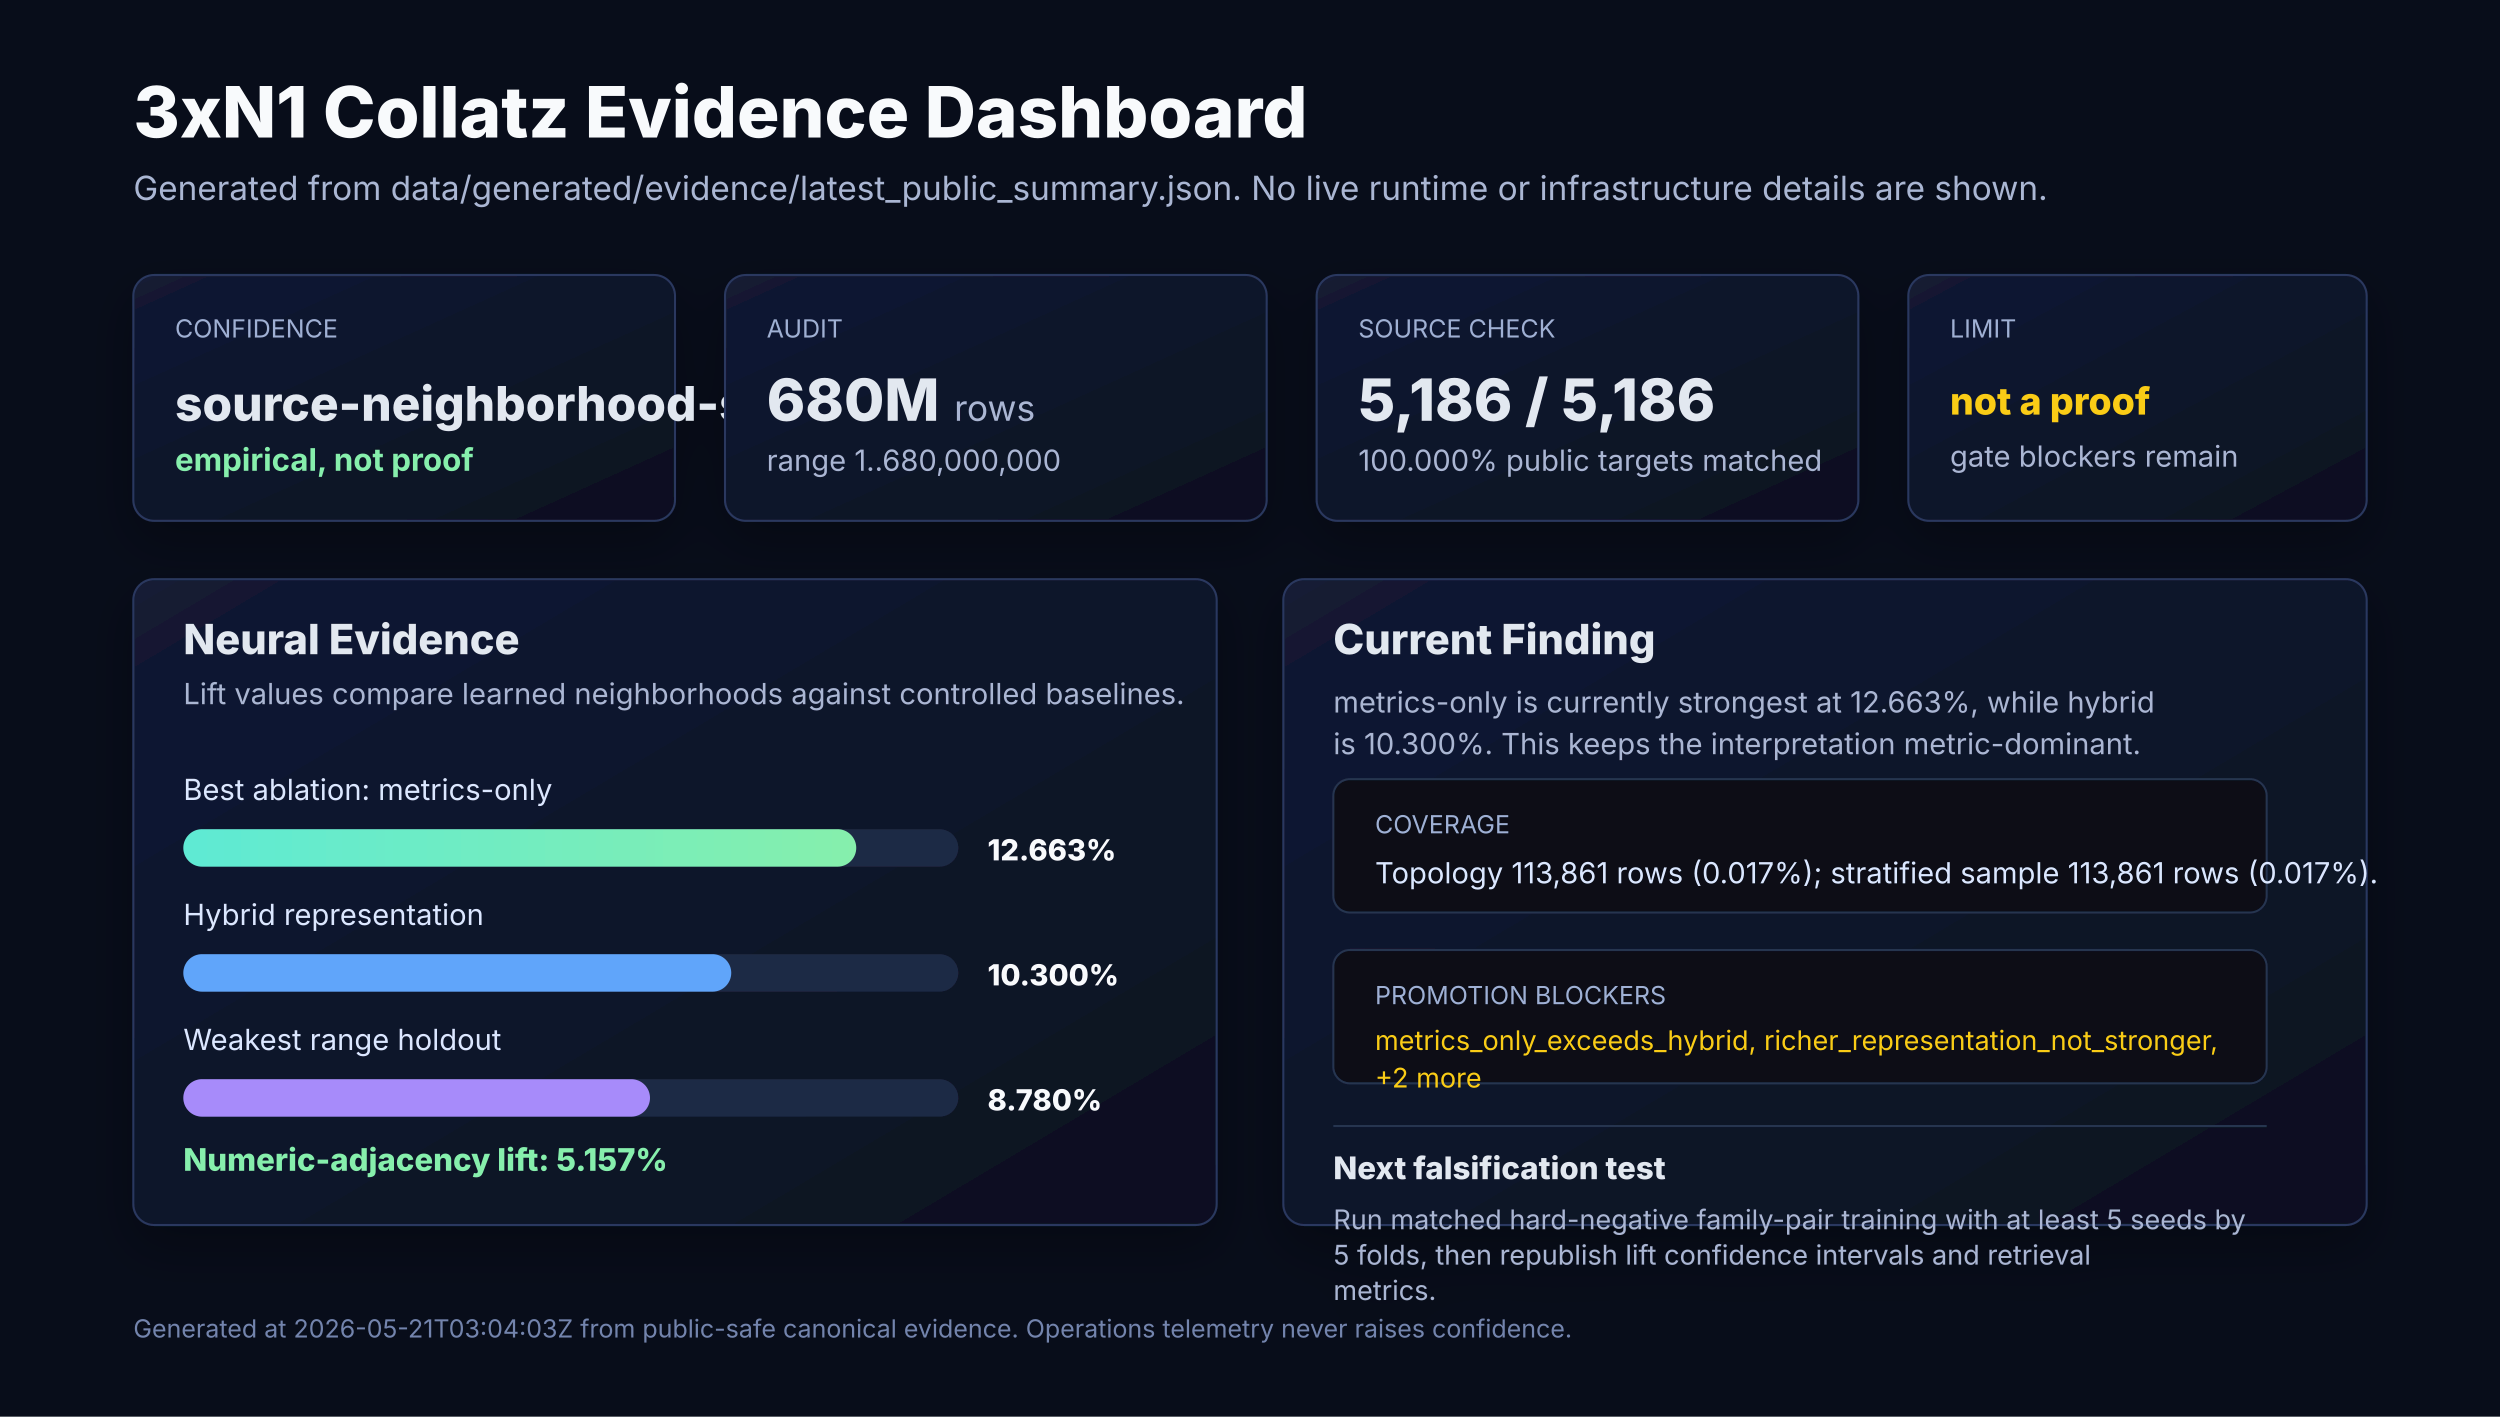
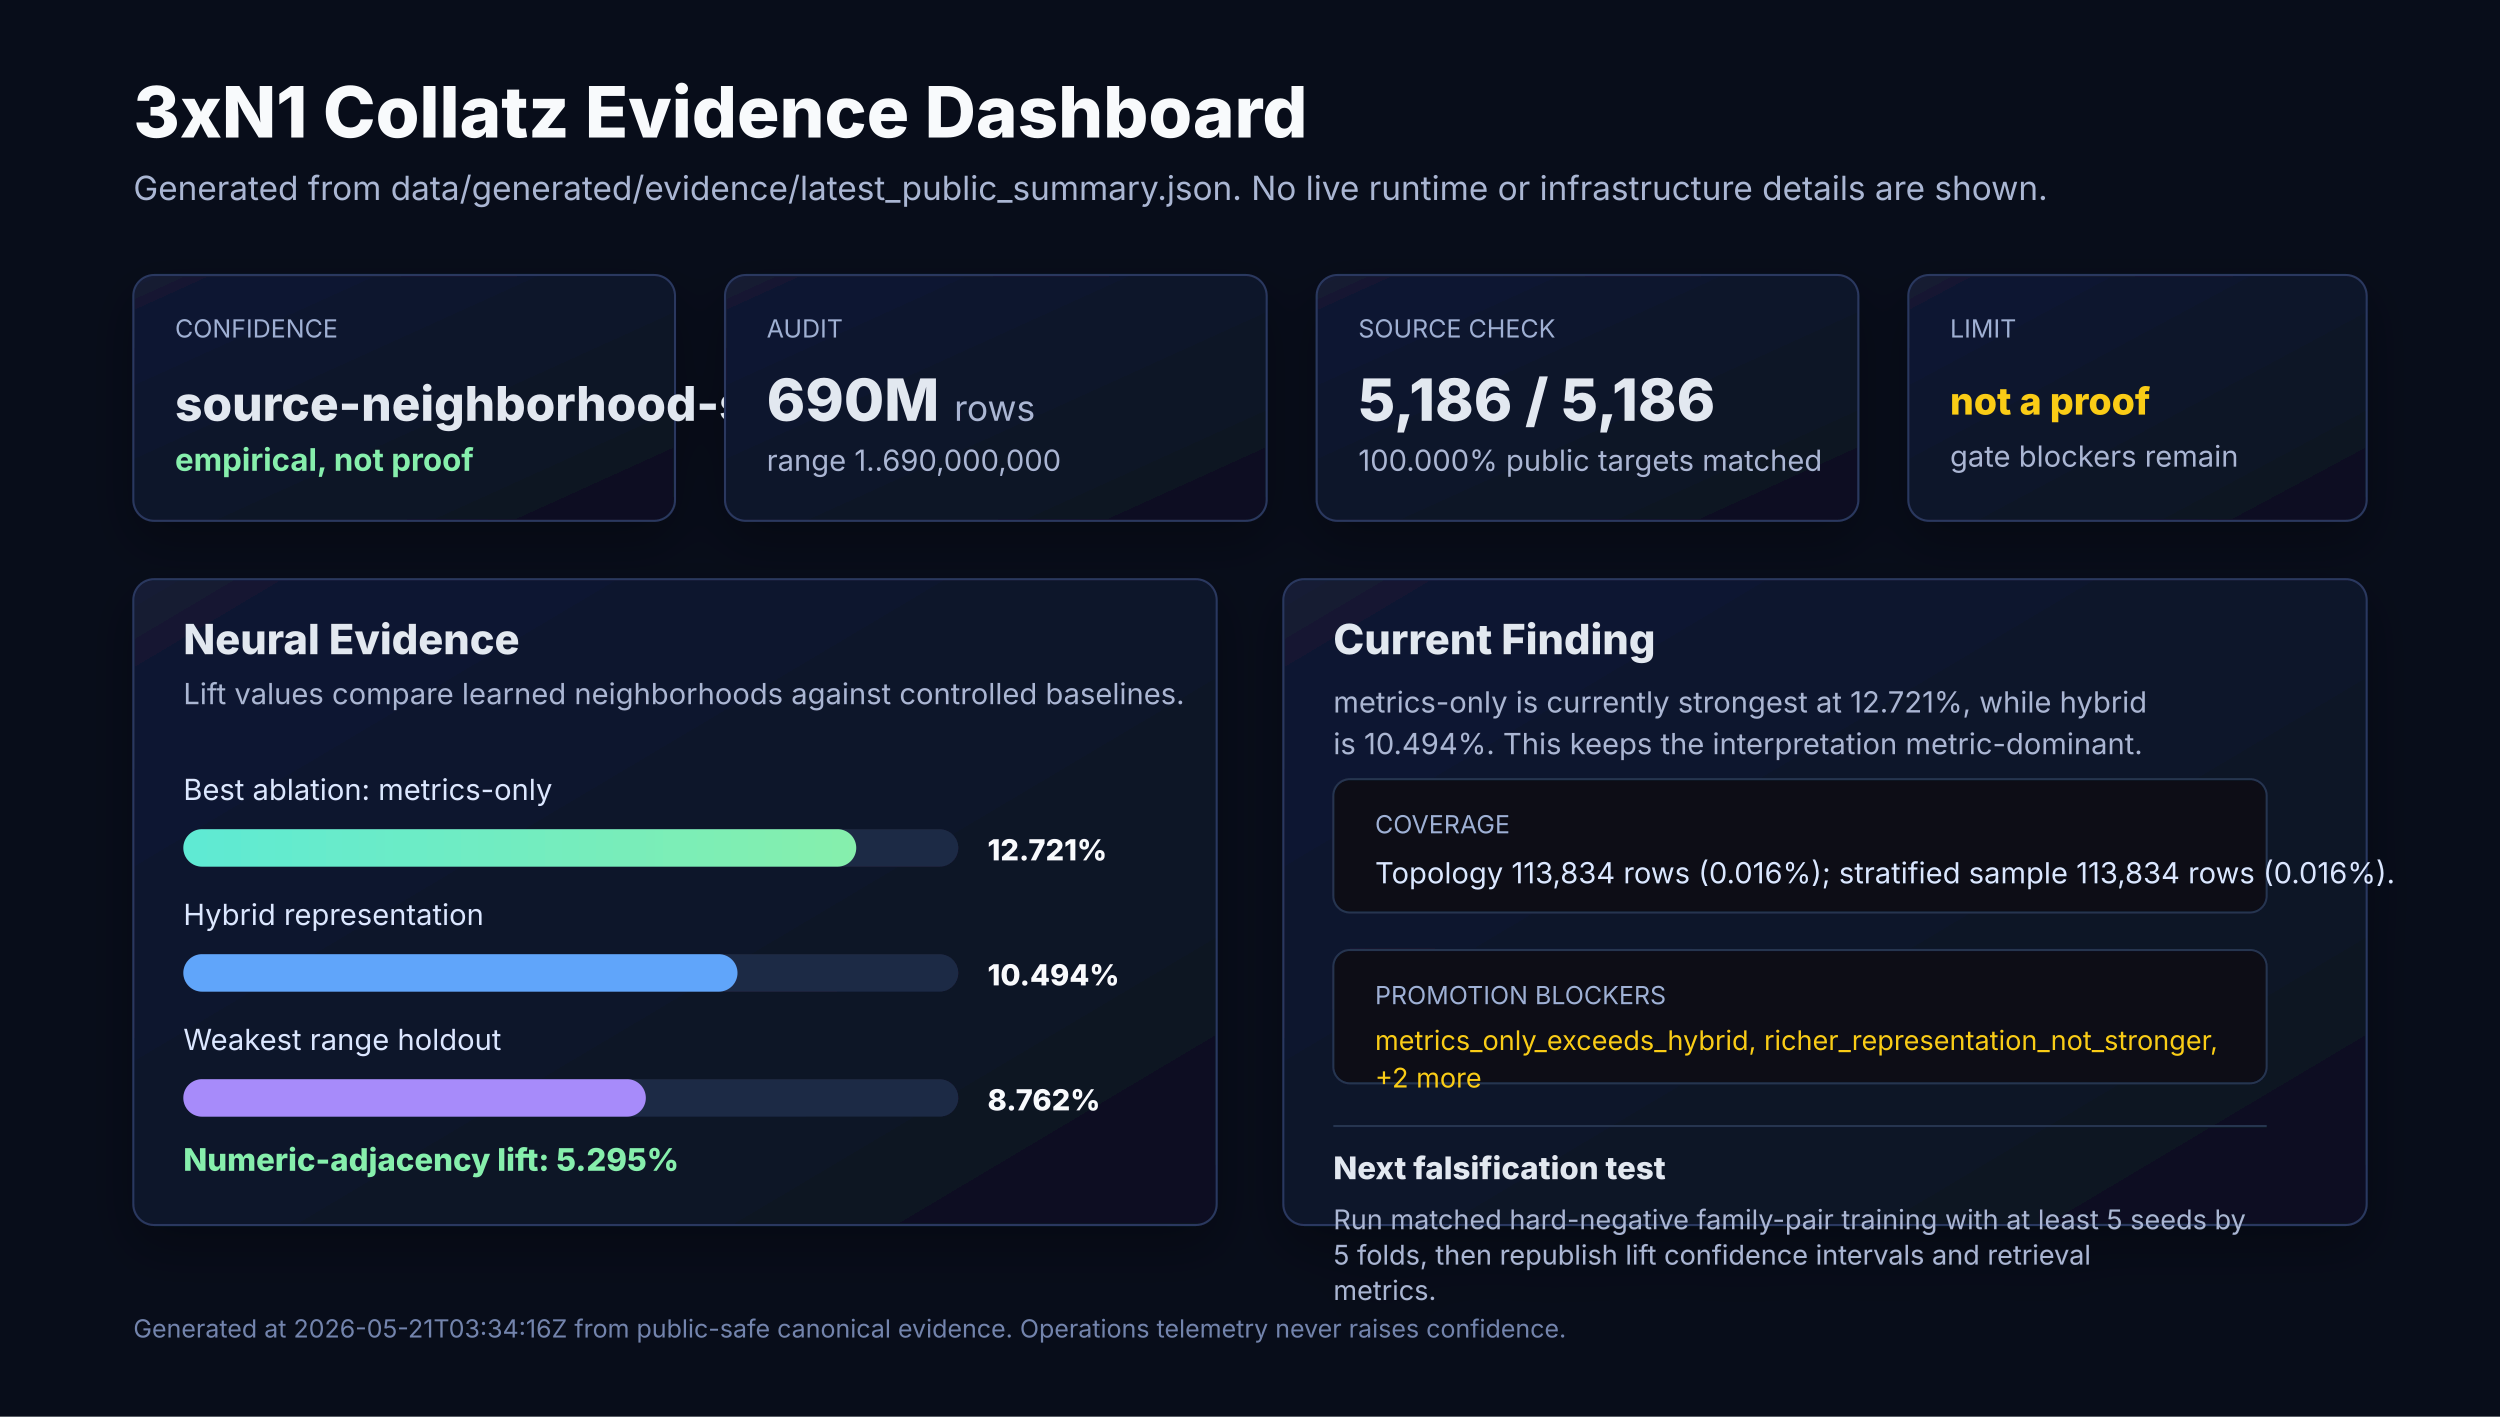
<svg xmlns="http://www.w3.org/2000/svg" width="1200" height="680" viewBox="0 0 1200 680" role="img" aria-labelledby="title desc">
  <defs>
    <linearGradient id="panel" x1="0" x2="1" y1="0" y2="1">
      <stop offset="0" stop-color="#121a34" />
      <stop offset="1" stop-color="#0b1020" />
    </linearGradient>
    <linearGradient id="green" x1="0" x2="1">
      <stop offset="0" stop-color="#5eead4" />
      <stop offset="1" stop-color="#86efac" />
    </linearGradient>
    <linearGradient id="gold" x1="0" x2="1">
      <stop offset="0" stop-color="#facc15" />
      <stop offset="1" stop-color="#fb7185" />
    </linearGradient>
    <filter id="softShadow" x="-20%" y="-20%" width="140%" height="140%">
      <feDropShadow dx="0" dy="10" stdDeviation="12" flood-color="#000000" flood-opacity=".28" />
    </filter>
  </defs>
  <rect width="1200" height="680" fill="#080d1a" />
  <text x="64" y="66" fill="#f8fafc" font-family="Inter, ui-sans-serif, system-ui, sans-serif" font-size="34" font-weight="800">3xN1 Collatz Evidence Dashboard</text>
  <text x="64" y="96" fill="#aab6d3" font-family="Inter, ui-sans-serif, system-ui, sans-serif" font-size="16">Generated from data/generated/evidence/latest_public_summary.json. No live runtime or infrastructure details are shown.</text>
  <g filter="url(#softShadow)">
    <rect x="64" y="132" width="260" height="118" rx="10" fill="url(#panel)" stroke="#2b385e" />
    <text x="84" y="162" fill="#9fb0d4" font-family="Inter, ui-sans-serif, system-ui, sans-serif" font-size="12">CONFIDENCE</text>
    <text x="84" y="202" fill="#e2e8f0" font-family="Inter, ui-sans-serif, system-ui, sans-serif" font-size="23" font-weight="800">source-neighborhood-supported</text>
    <text x="84" y="226" fill="#86efac" font-family="Inter, ui-sans-serif, system-ui, sans-serif" font-size="15" font-weight="700">empirical, not proof</text>
    <rect x="348" y="132" width="260" height="118" rx="10" fill="url(#panel)" stroke="#2b385e" />
    <text x="368" y="162" fill="#9fb0d4" font-family="Inter, ui-sans-serif, system-ui, sans-serif" font-size="12">AUDIT</text>
-     <text x="368" y="202" fill="#e2e8f0" font-family="Inter, ui-sans-serif, system-ui, sans-serif" font-size="28" font-weight="800">680M</text>
+     <text x="368" y="202" fill="#e2e8f0" font-family="Inter, ui-sans-serif, system-ui, sans-serif" font-size="28" font-weight="800">690M</text>
    <text x="458" y="202" fill="#aab6d3" font-family="Inter, ui-sans-serif, system-ui, sans-serif" font-size="17">rows</text>
-     <text x="368" y="226" fill="#aab6d3" font-family="Inter, ui-sans-serif, system-ui, sans-serif" font-size="14">range 1..680,000,000</text>
+     <text x="368" y="226" fill="#aab6d3" font-family="Inter, ui-sans-serif, system-ui, sans-serif" font-size="14">range 1..690,000,000</text>
    <rect x="632" y="132" width="260" height="118" rx="10" fill="url(#panel)" stroke="#2b385e" />
    <text x="652" y="162" fill="#9fb0d4" font-family="Inter, ui-sans-serif, system-ui, sans-serif" font-size="12">SOURCE CHECK</text>
    <text x="652" y="202" fill="#e2e8f0" font-family="Inter, ui-sans-serif, system-ui, sans-serif" font-size="28" font-weight="800">5,186 / 5,186</text>
    <text x="652" y="226" fill="#aab6d3" font-family="Inter, ui-sans-serif, system-ui, sans-serif" font-size="14">100.000% public targets matched</text>
    <rect x="916" y="132" width="220" height="118" rx="10" fill="url(#panel)" stroke="#2b385e" />
    <text x="936" y="162" fill="#9fb0d4" font-family="Inter, ui-sans-serif, system-ui, sans-serif" font-size="12">LIMIT</text>
    <text x="936" y="199" fill="#facc15" font-family="Inter, ui-sans-serif, system-ui, sans-serif" font-size="18" font-weight="800">not a proof</text>
    <text x="936" y="224" fill="#aab6d3" font-family="Inter, ui-sans-serif, system-ui, sans-serif" font-size="14">gate blockers remain</text>
  </g>
  <g filter="url(#softShadow)">
    <rect x="64" y="278" width="520" height="310" rx="10" fill="url(#panel)" stroke="#2b385e" />
    <text x="88" y="314" fill="#e2e8f0" font-family="Inter, ui-sans-serif, system-ui, sans-serif" font-size="20" font-weight="800">Neural Evidence</text>
    <text x="88" y="338" fill="#aab6d3" font-family="Inter, ui-sans-serif, system-ui, sans-serif" font-size="14">Lift values compare learned neighborhoods against controlled baselines.</text>
    <text x="88" y="384" fill="#dbe7ff" font-family="Inter, ui-sans-serif, system-ui, sans-serif" font-size="14">Best ablation: metrics-only</text>
    <rect x="88" y="398" width="372" height="18" rx="9" fill="#1f2a44" />
    <rect x="88" y="398" width="323" height="18" rx="9" fill="url(#green)" />
-     <text x="474" y="413" fill="#f8fafc" font-family="Inter, ui-sans-serif, system-ui, sans-serif" font-size="14" font-weight="800">12.663%</text>
+     <text x="474" y="413" fill="#f8fafc" font-family="Inter, ui-sans-serif, system-ui, sans-serif" font-size="14" font-weight="800">12.721%</text>
    <text x="88" y="444" fill="#dbe7ff" font-family="Inter, ui-sans-serif, system-ui, sans-serif" font-size="14">Hybrid representation</text>
    <rect x="88" y="458" width="372" height="18" rx="9" fill="#1f2a44" />
-     <rect x="88" y="458" width="263" height="18" rx="9" fill="#60a5fa" />
-     <text x="474" y="473" fill="#f8fafc" font-family="Inter, ui-sans-serif, system-ui, sans-serif" font-size="14" font-weight="800">10.300%</text>
+     <rect x="88" y="458" width="266" height="18" rx="9" fill="#60a5fa" />
+     <text x="474" y="473" fill="#f8fafc" font-family="Inter, ui-sans-serif, system-ui, sans-serif" font-size="14" font-weight="800">10.494%</text>
    <text x="88" y="504" fill="#dbe7ff" font-family="Inter, ui-sans-serif, system-ui, sans-serif" font-size="14">Weakest range holdout</text>
    <rect x="88" y="518" width="372" height="18" rx="9" fill="#1f2a44" />
-     <rect x="88" y="518" width="224" height="18" rx="9" fill="#a78bfa" />
-     <text x="474" y="533" fill="#f8fafc" font-family="Inter, ui-sans-serif, system-ui, sans-serif" font-size="14" font-weight="800">8.780%</text>
-     <text x="88" y="562" fill="#86efac" font-family="Inter, ui-sans-serif, system-ui, sans-serif" font-size="15" font-weight="800">Numeric-adjacency lift: 5.157%</text>
+     <rect x="88" y="518" width="222" height="18" rx="9" fill="#a78bfa" />
+     <text x="474" y="533" fill="#f8fafc" font-family="Inter, ui-sans-serif, system-ui, sans-serif" font-size="14" font-weight="800">8.762%</text>
+     <text x="88" y="562" fill="#86efac" font-family="Inter, ui-sans-serif, system-ui, sans-serif" font-size="15" font-weight="800">Numeric-adjacency lift: 5.295%</text>
  </g>
  <g filter="url(#softShadow)">
    <rect x="616" y="278" width="520" height="310" rx="10" fill="url(#panel)" stroke="#2b385e" />
    <text x="640" y="314" fill="#e2e8f0" font-family="Inter, ui-sans-serif, system-ui, sans-serif" font-size="20" font-weight="800">Current Finding</text>
-     <text x="640" y="342" fill="#aab6d3" font-family="Inter, ui-sans-serif, system-ui, sans-serif" font-size="14">metrics-only is currently strongest at 12.663%, while hybrid</text>
-     <text x="640" y="362" fill="#aab6d3" font-family="Inter, ui-sans-serif, system-ui, sans-serif" font-size="14">is 10.300%. This keeps the interpretation metric-dominant.</text>
+     <text x="640" y="342" fill="#aab6d3" font-family="Inter, ui-sans-serif, system-ui, sans-serif" font-size="14">metrics-only is currently strongest at 12.721%, while hybrid</text>
+     <text x="640" y="362" fill="#aab6d3" font-family="Inter, ui-sans-serif, system-ui, sans-serif" font-size="14">is 10.494%. This keeps the interpretation metric-dominant.</text>
    <rect x="640" y="374" width="448" height="64" rx="8" fill="#070b16" stroke="#263450" />
    <text x="660" y="400" fill="#9fb0d4" font-family="Inter, ui-sans-serif, system-ui, sans-serif" font-size="12">COVERAGE</text>
-     <text x="660" y="424" fill="#dbe7ff" font-family="Inter, ui-sans-serif, system-ui, sans-serif" font-size="14">Topology 113,861 rows (0.017%); stratified sample 113,861 rows (0.017%).</text>
+     <text x="660" y="424" fill="#dbe7ff" font-family="Inter, ui-sans-serif, system-ui, sans-serif" font-size="14">Topology 113,834 rows (0.016%); stratified sample 113,834 rows (0.016%).</text>
    <rect x="640" y="456" width="448" height="64" rx="8" fill="#070b16" stroke="#263450" />
    <text x="660" y="482" fill="#9fb0d4" font-family="Inter, ui-sans-serif, system-ui, sans-serif" font-size="12">PROMOTION BLOCKERS</text>
    <text x="660" y="504" fill="#facc15" font-family="Inter, ui-sans-serif, system-ui, sans-serif" font-size="13">metrics_only_exceeds_hybrid, richer_representation_not_stronger,</text>
    <text x="660" y="522" fill="#facc15" font-family="Inter, ui-sans-serif, system-ui, sans-serif" font-size="13">+2 more</text>
    <rect x="640" y="540" width="448" height="1" fill="#263450" />
    <text x="640" y="566" fill="#e2e8f0" font-family="Inter, ui-sans-serif, system-ui, sans-serif" font-size="15" font-weight="800">Next falsification test</text>
    <text x="640" y="590" fill="#aab6d3" font-family="Inter, ui-sans-serif, system-ui, sans-serif" font-size="13">Run matched hard-negative family-pair training with at least 5 seeds by</text>
    <text x="640" y="607" fill="#aab6d3" font-family="Inter, ui-sans-serif, system-ui, sans-serif" font-size="13">5 folds, then republish lift confidence intervals and retrieval</text>
    <text x="640" y="624" fill="#aab6d3" font-family="Inter, ui-sans-serif, system-ui, sans-serif" font-size="13">metrics.</text>
  </g>
-   <text x="64" y="642" fill="#7384ad" font-family="Inter, ui-sans-serif, system-ui, sans-serif" font-size="12">Generated at 2026-05-21T03:04:03Z from public-safe canonical evidence. Operations telemetry never raises confidence.</text>
+   <text x="64" y="642" fill="#7384ad" font-family="Inter, ui-sans-serif, system-ui, sans-serif" font-size="12">Generated at 2026-05-21T03:34:16Z from public-safe canonical evidence. Operations telemetry never raises confidence.</text>
</svg>
